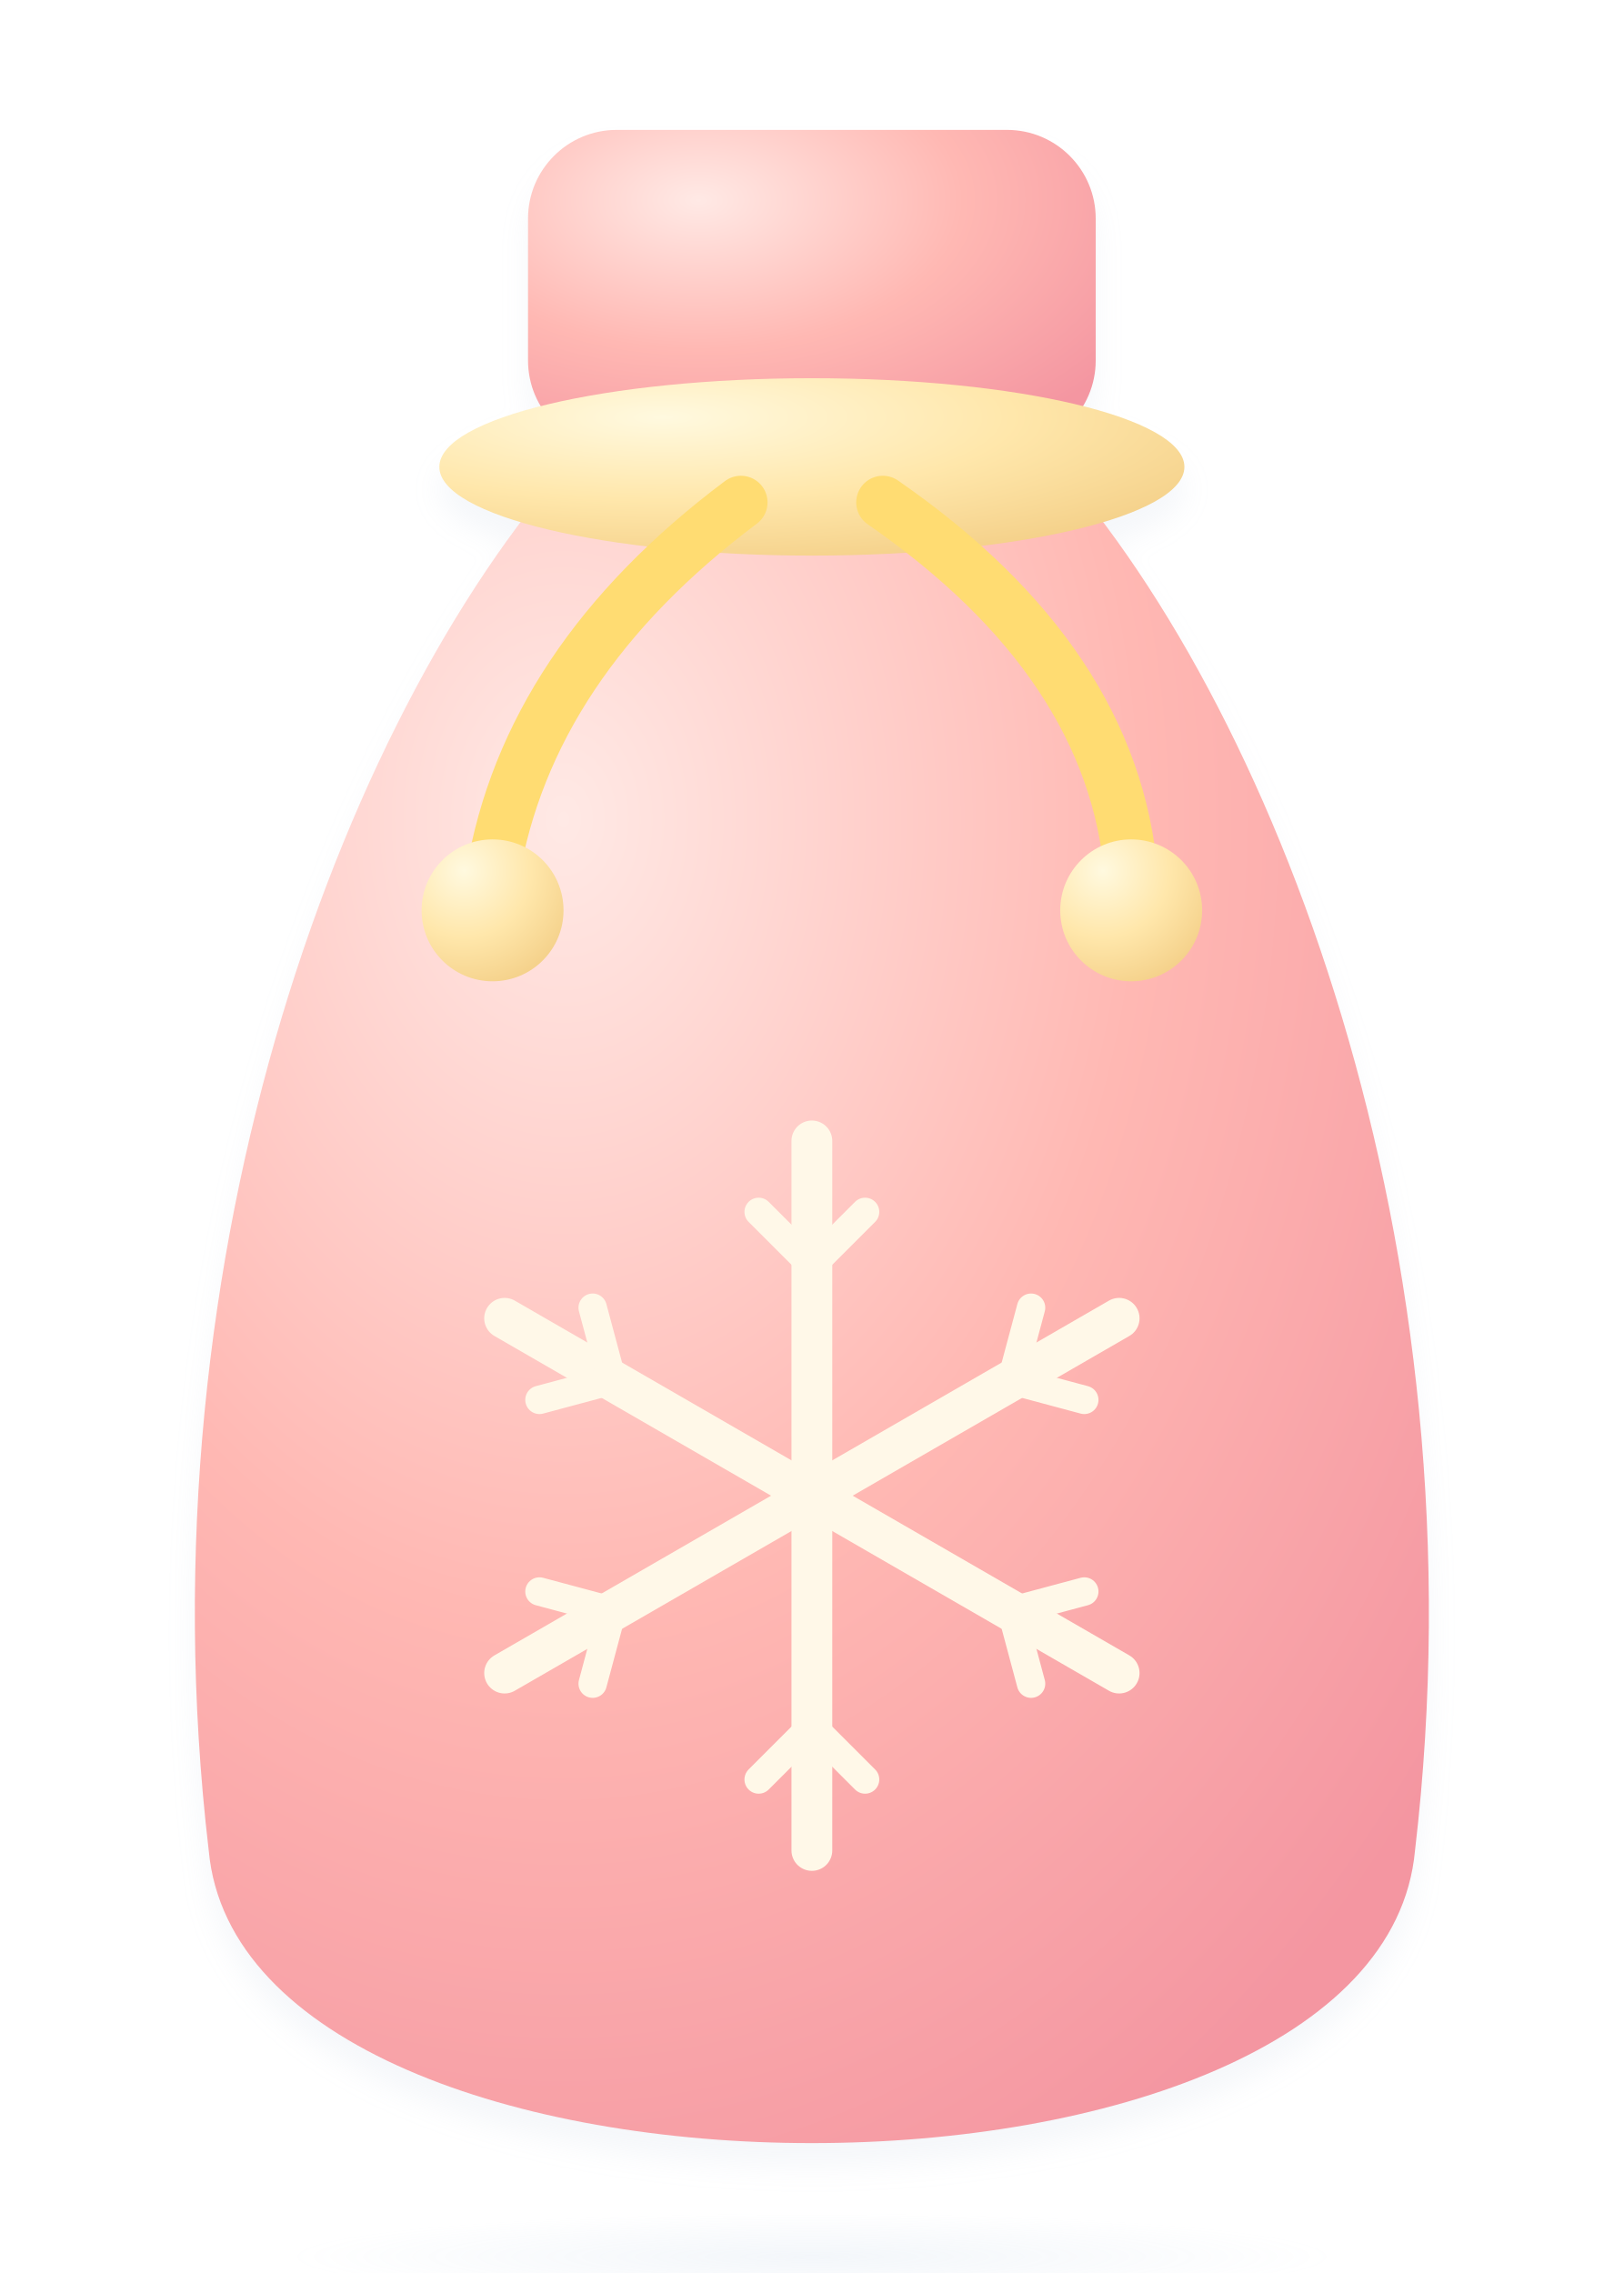
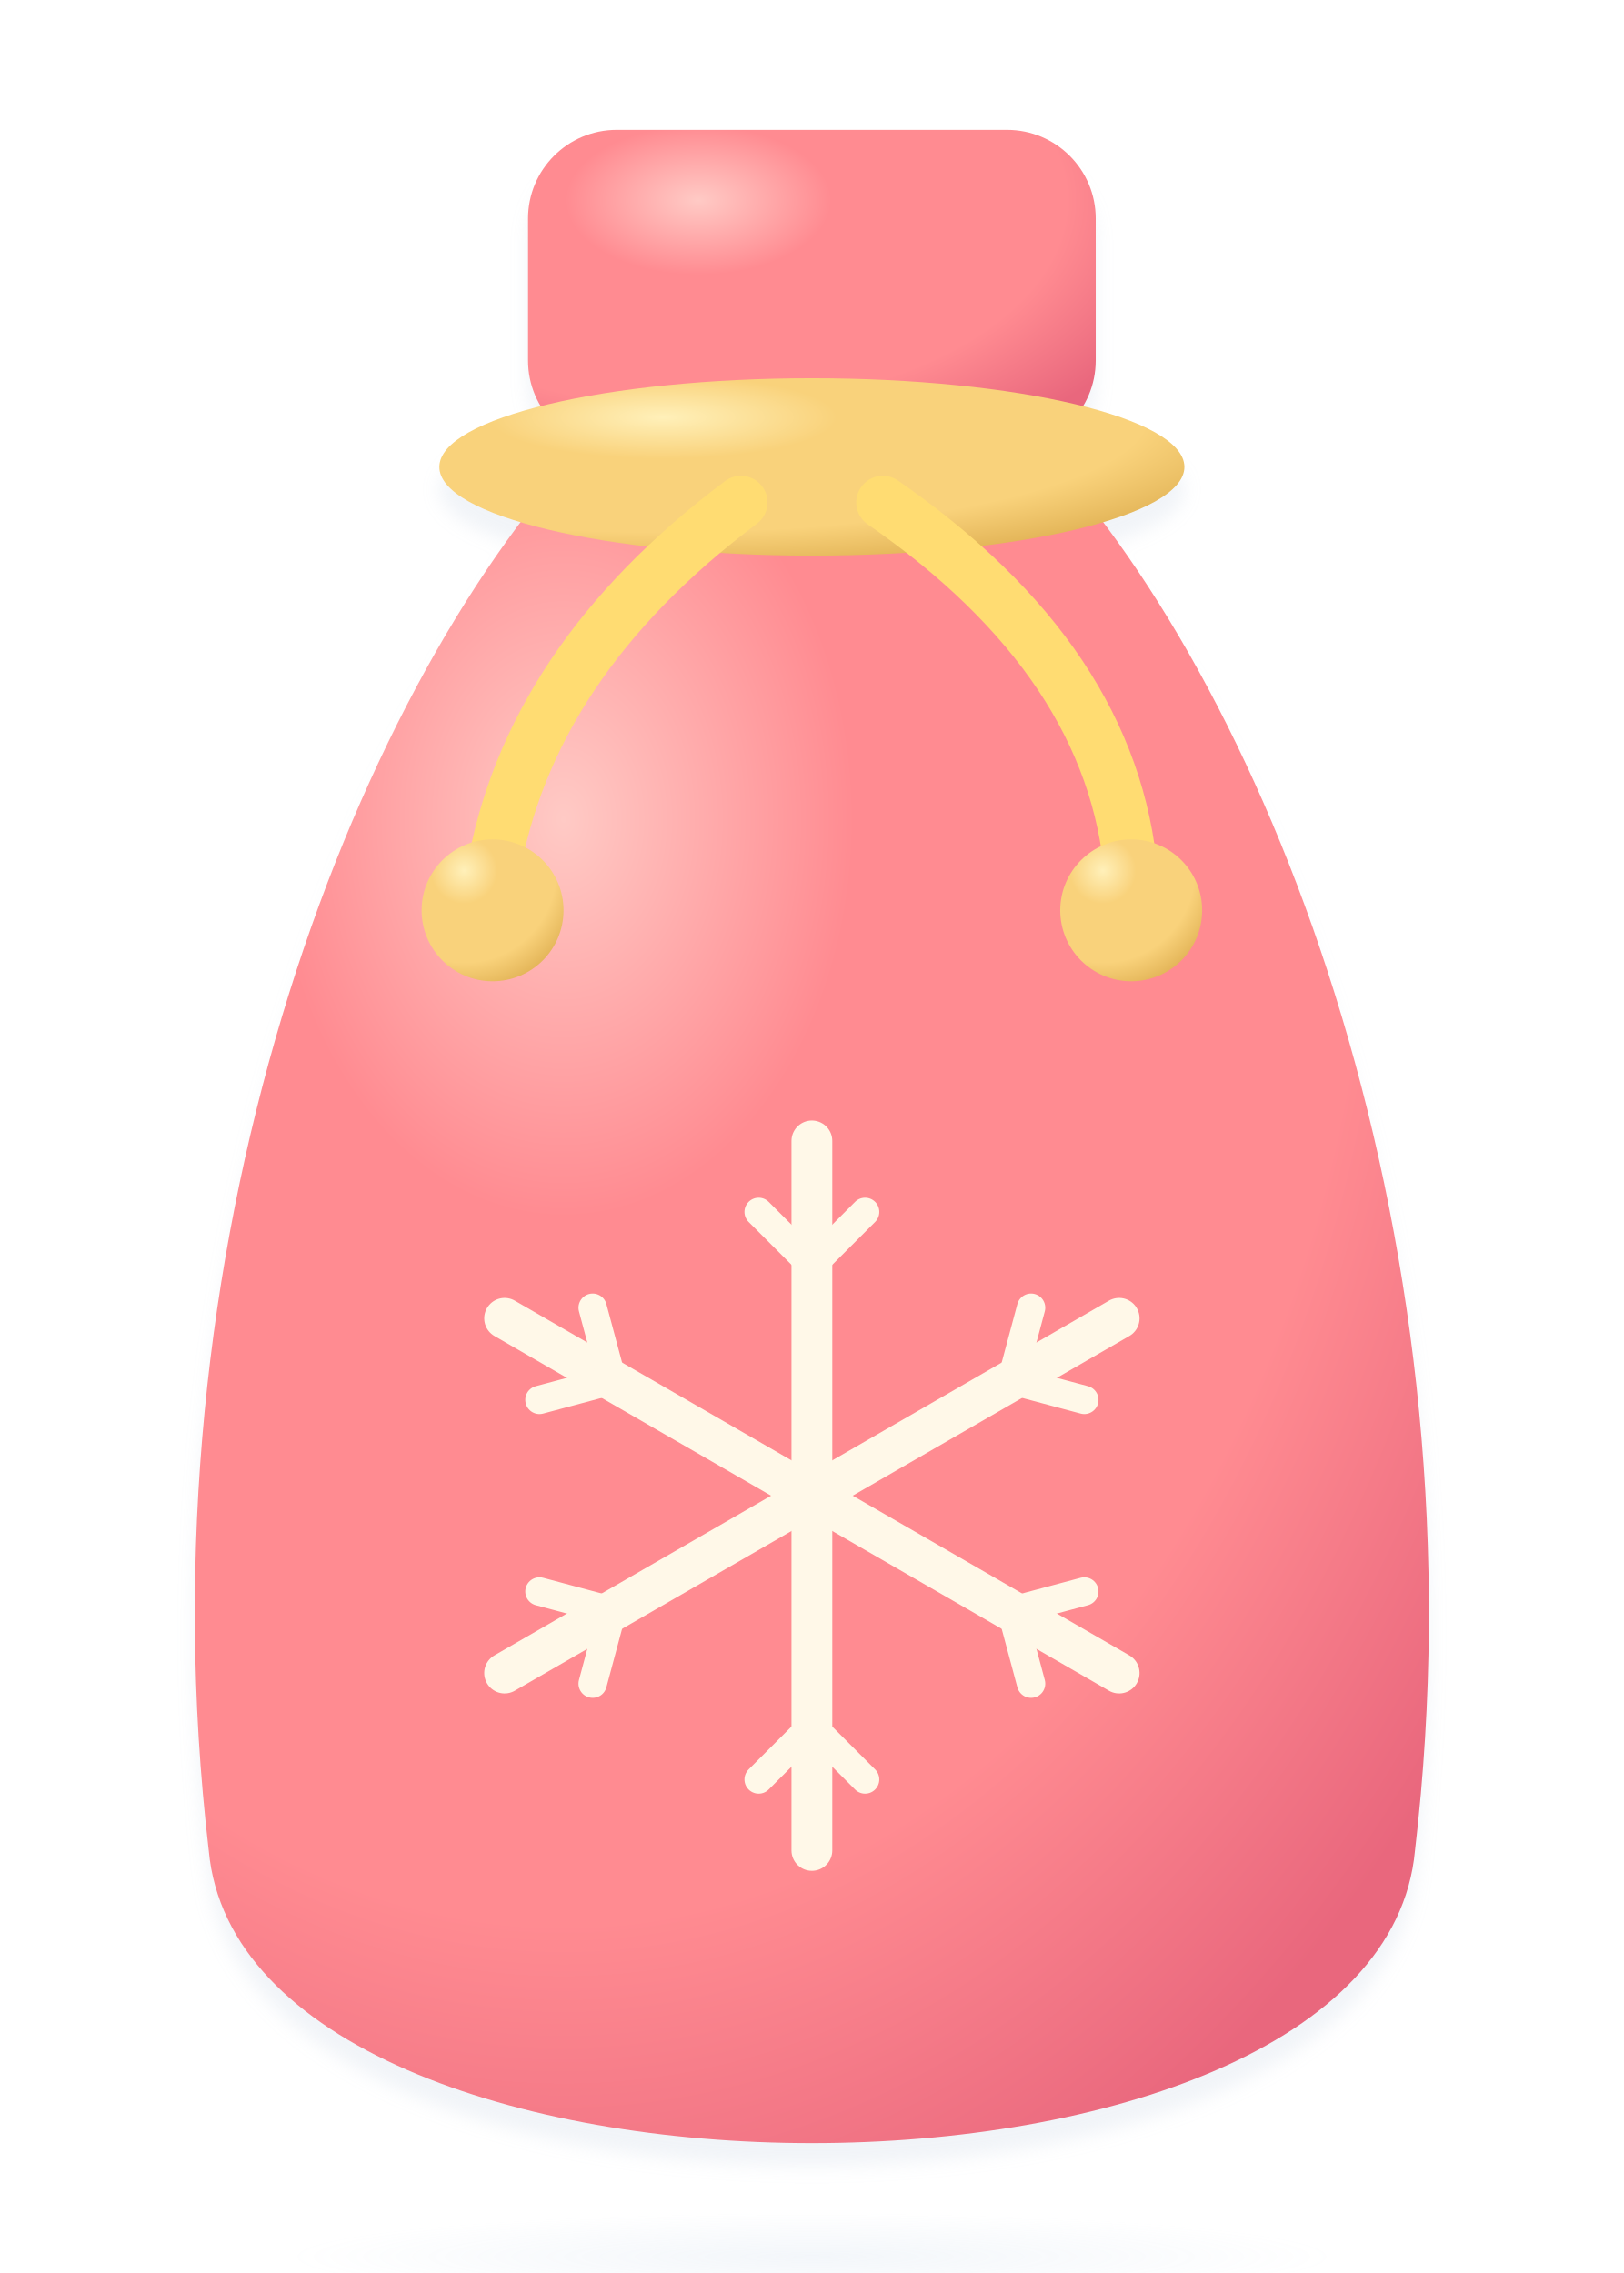
<svg xmlns="http://www.w3.org/2000/svg" viewBox="0 0 100 140" width="100" height="140" preserveAspectRatio="xMidYMid meet">
  <defs>
    <radialGradient id="red" cx="30%" cy="22%" r="90%">
-       <stop stop-color="#ffe9e5" />
-       <stop offset=".52" stop-color="#ffb8b3" />
-       <stop offset="1" stop-color="#f496a1" />
+       <stop stop-color="#ffcac5" />
+       <stop offset=".26" stop-color="#ff8b91" />
+       <stop offset=".72" stop-color="#ff8b91" />
+       <stop offset="1" stop-color="#e9677d" />
    </radialGradient>
    <radialGradient id="gold" cx="30%" cy="22%" r="90%">
-       <stop stop-color="#fff9df" />
-       <stop offset=".52" stop-color="#ffe7ab" />
-       <stop offset="1" stop-color="#f3ce86" />
+       <stop stop-color="#fff0b9" />
+       <stop offset=".26" stop-color="#f9d27b" />
+       <stop offset=".72" stop-color="#f9d27b" />
+       <stop offset="1" stop-color="#deae50" />
    </radialGradient>
    <radialGradient id="floor-shadow">
      <stop stop-color="#9db9d8" stop-opacity=".12" />
      <stop offset=".6" stop-color="#9db9d8" stop-opacity=".05" />
      <stop offset="1" stop-color="#9db9d8" stop-opacity="0" />
    </radialGradient>
    <filter id="object-shadow" filterUnits="userSpaceOnUse" x="-10" y="-10" width="120" height="164" color-interpolation-filters="sRGB">
-       <feGaussianBlur in="SourceAlpha" stdDeviation=".85" result="soft-shadow" />
+       <feGaussianBlur in="SourceAlpha" stdDeviation=".55" result="soft-shadow" />
      <feOffset in="soft-shadow" dy="1.4" result="offset-shadow" />
-       <feFlood flood-color="#96acce" flood-opacity=".10" />
+       <feFlood flood-color="#96acce" flood-opacity=".14" />
      <feComposite in2="offset-shadow" operator="in" />
      <feMerge>
        <feMergeNode />
        <feMergeNode in="SourceGraphic" />
      </feMerge>
    </filter>
  </defs>
  <ellipse cx="50.0" cy="139" rx="32.0" ry="2.7" fill="url(#floor-shadow)" />
  <g filter="url(#object-shadow)">
    <g id="item-model" transform="translate(-4.625551 -7.295154) scale(1.092511)">
      <path d="M37 32 C24 46 12 77 16 111 C18 133 82 133 84 111 C88 77 76 46 63 32Z" fill="url(#red)" />
      <rect x="34" y="14" width="32" height="18" rx="5" fill="url(#red)" />
      <ellipse cx="50" cy="33" rx="21" ry="5" fill="url(#gold)" />
      <path d="M46 35 Q34 44 32 56 M54 35 Q67 44 68 56" fill="none" stroke="#ffdc72" stroke-width="3" stroke-linecap="round" stroke-linejoin="round" />
      <circle cx="32" cy="58" r="4" fill="url(#gold)" />
      <circle cx="68" cy="58" r="4" fill="url(#gold)" />
      <g transform="rotate(0 50 91)">
        <path d="M50 71 V111" fill="none" stroke="#fff8e8" stroke-width="2.3" stroke-linecap="round" stroke-linejoin="round" />
        <path d="M47 75 L50 78 L53 75 M47 107 L50 104 L53 107" fill="none" stroke="#fff8e8" stroke-width="1.6" stroke-linecap="round" stroke-linejoin="round" />
      </g>
      <g transform="rotate(60 50 91)">
        <path d="M50 71 V111" fill="none" stroke="#fff8e8" stroke-width="2.3" stroke-linecap="round" stroke-linejoin="round" />
        <path d="M47 75 L50 78 L53 75 M47 107 L50 104 L53 107" fill="none" stroke="#fff8e8" stroke-width="1.6" stroke-linecap="round" stroke-linejoin="round" />
      </g>
      <g transform="rotate(120 50 91)">
        <path d="M50 71 V111" fill="none" stroke="#fff8e8" stroke-width="2.3" stroke-linecap="round" stroke-linejoin="round" />
        <path d="M47 75 L50 78 L53 75 M47 107 L50 104 L53 107" fill="none" stroke="#fff8e8" stroke-width="1.6" stroke-linecap="round" stroke-linejoin="round" />
      </g>
    </g>
  </g>
</svg>
